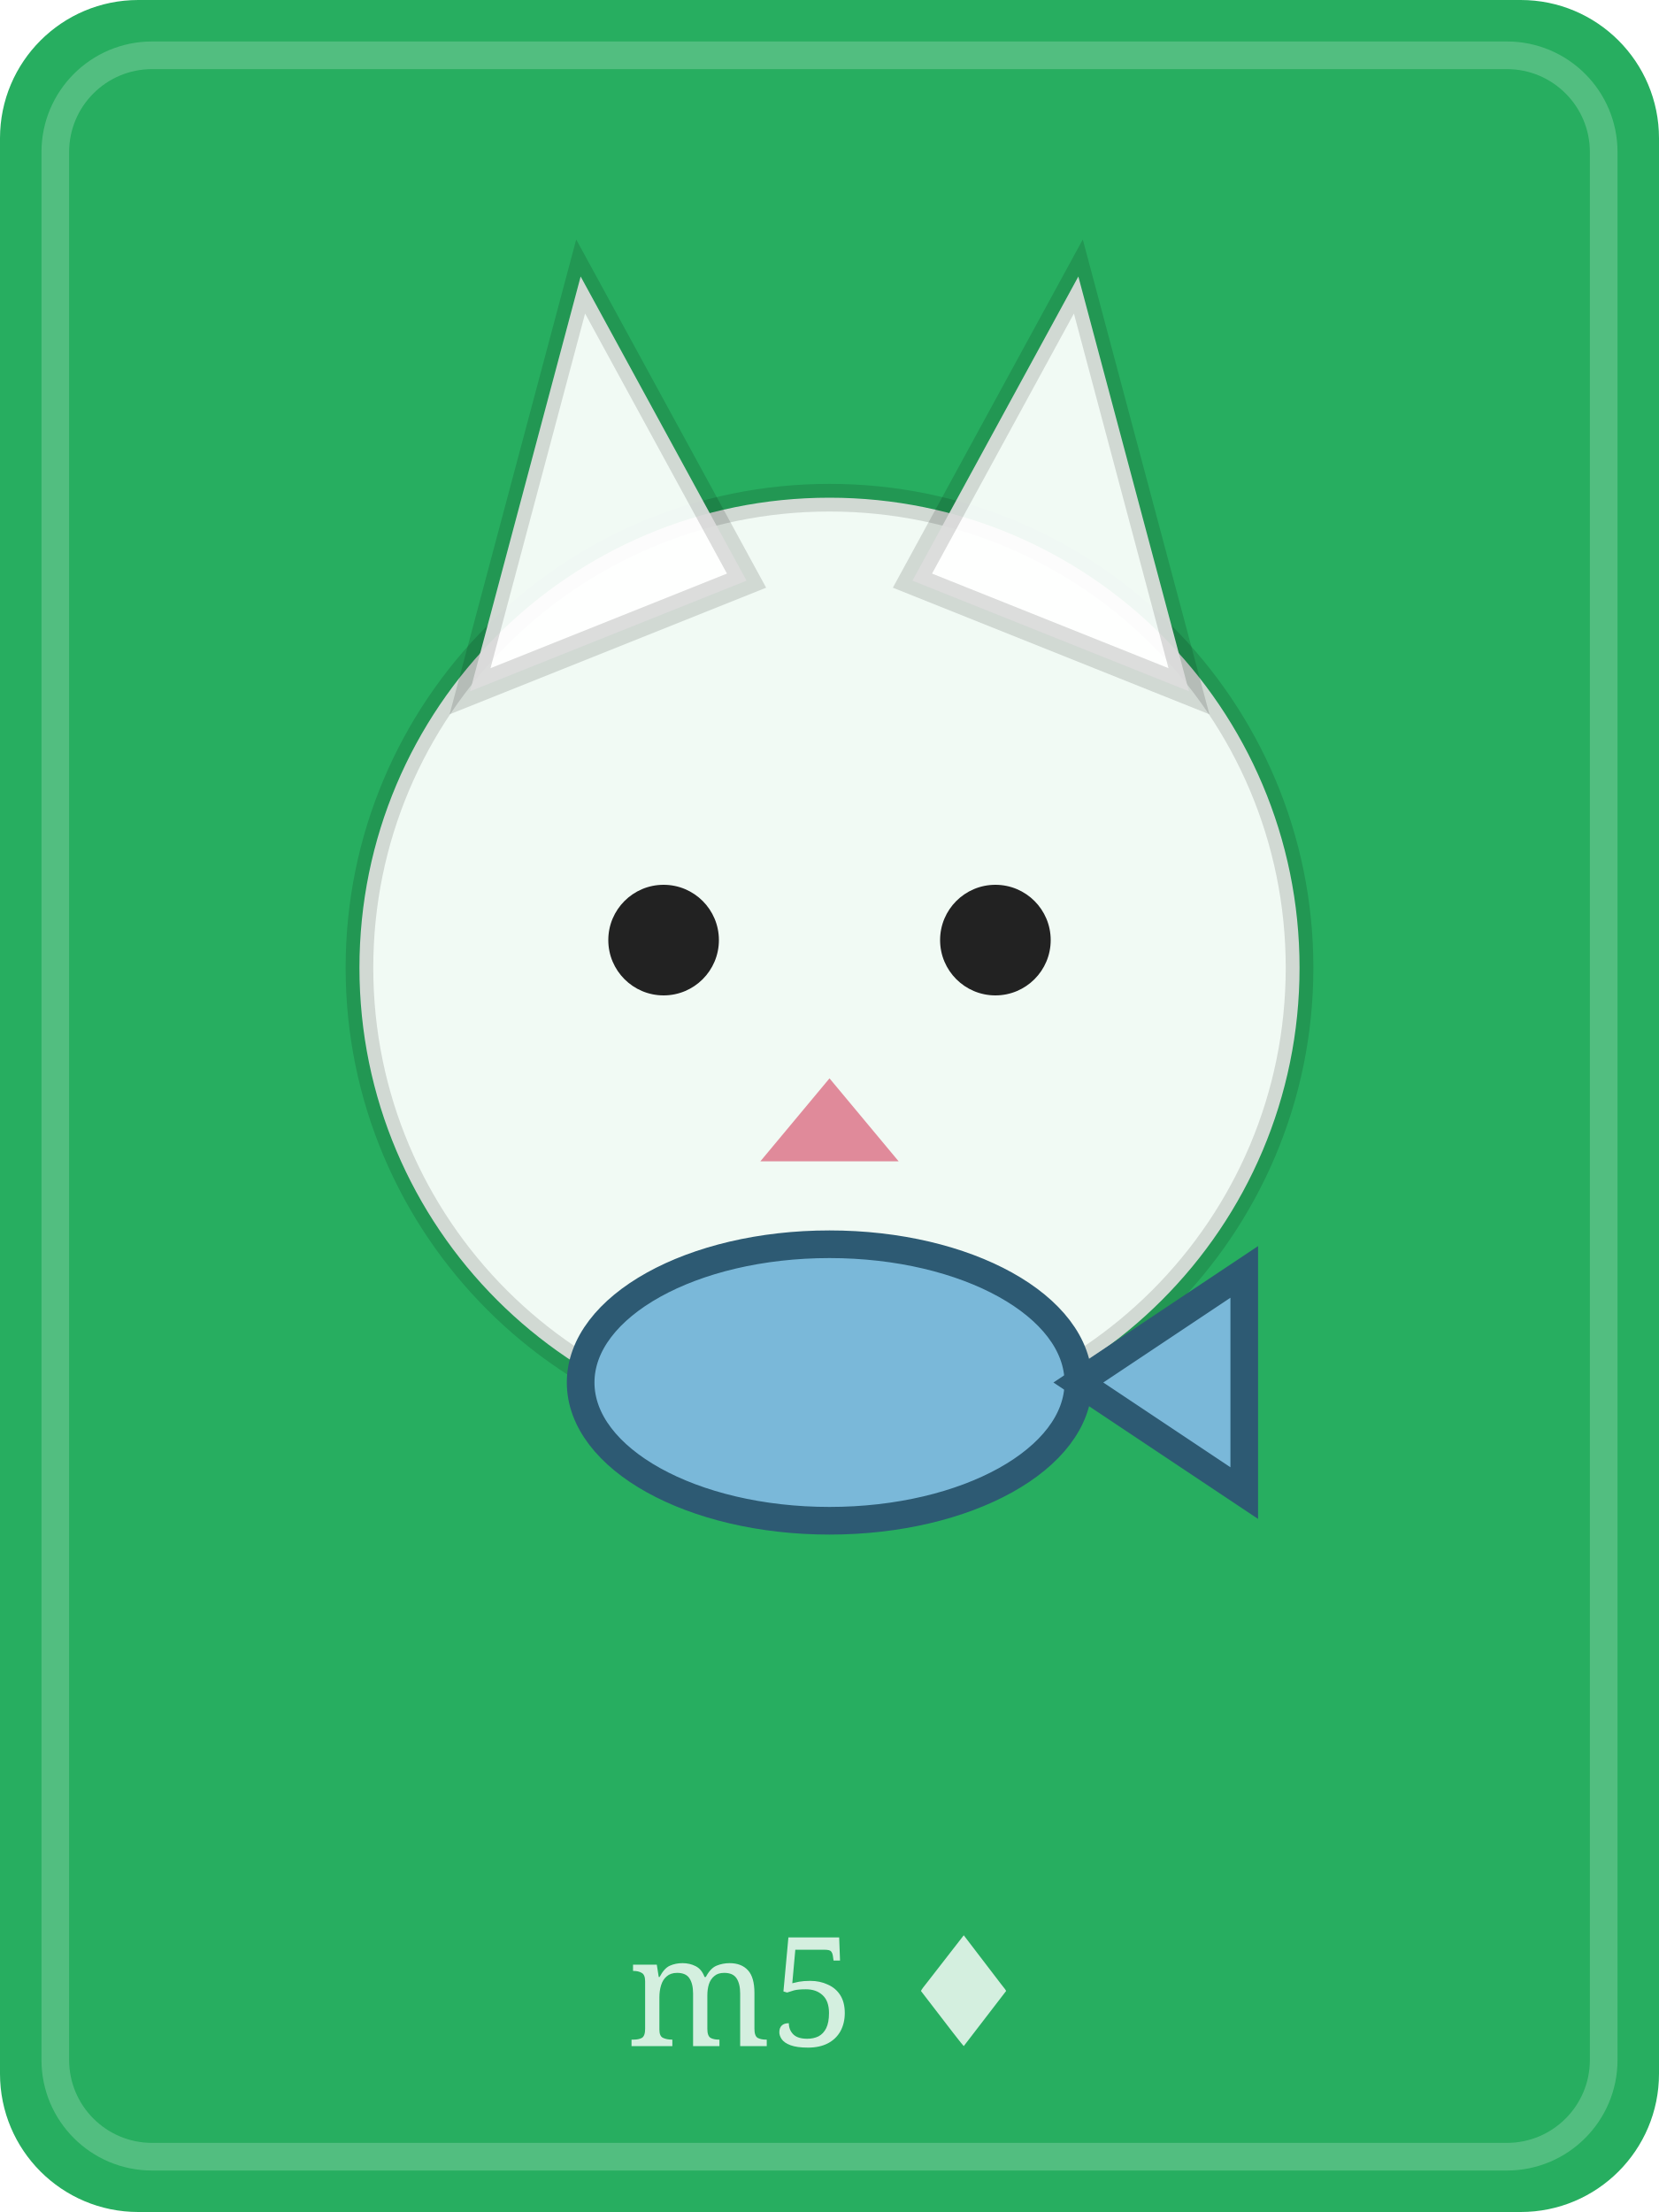
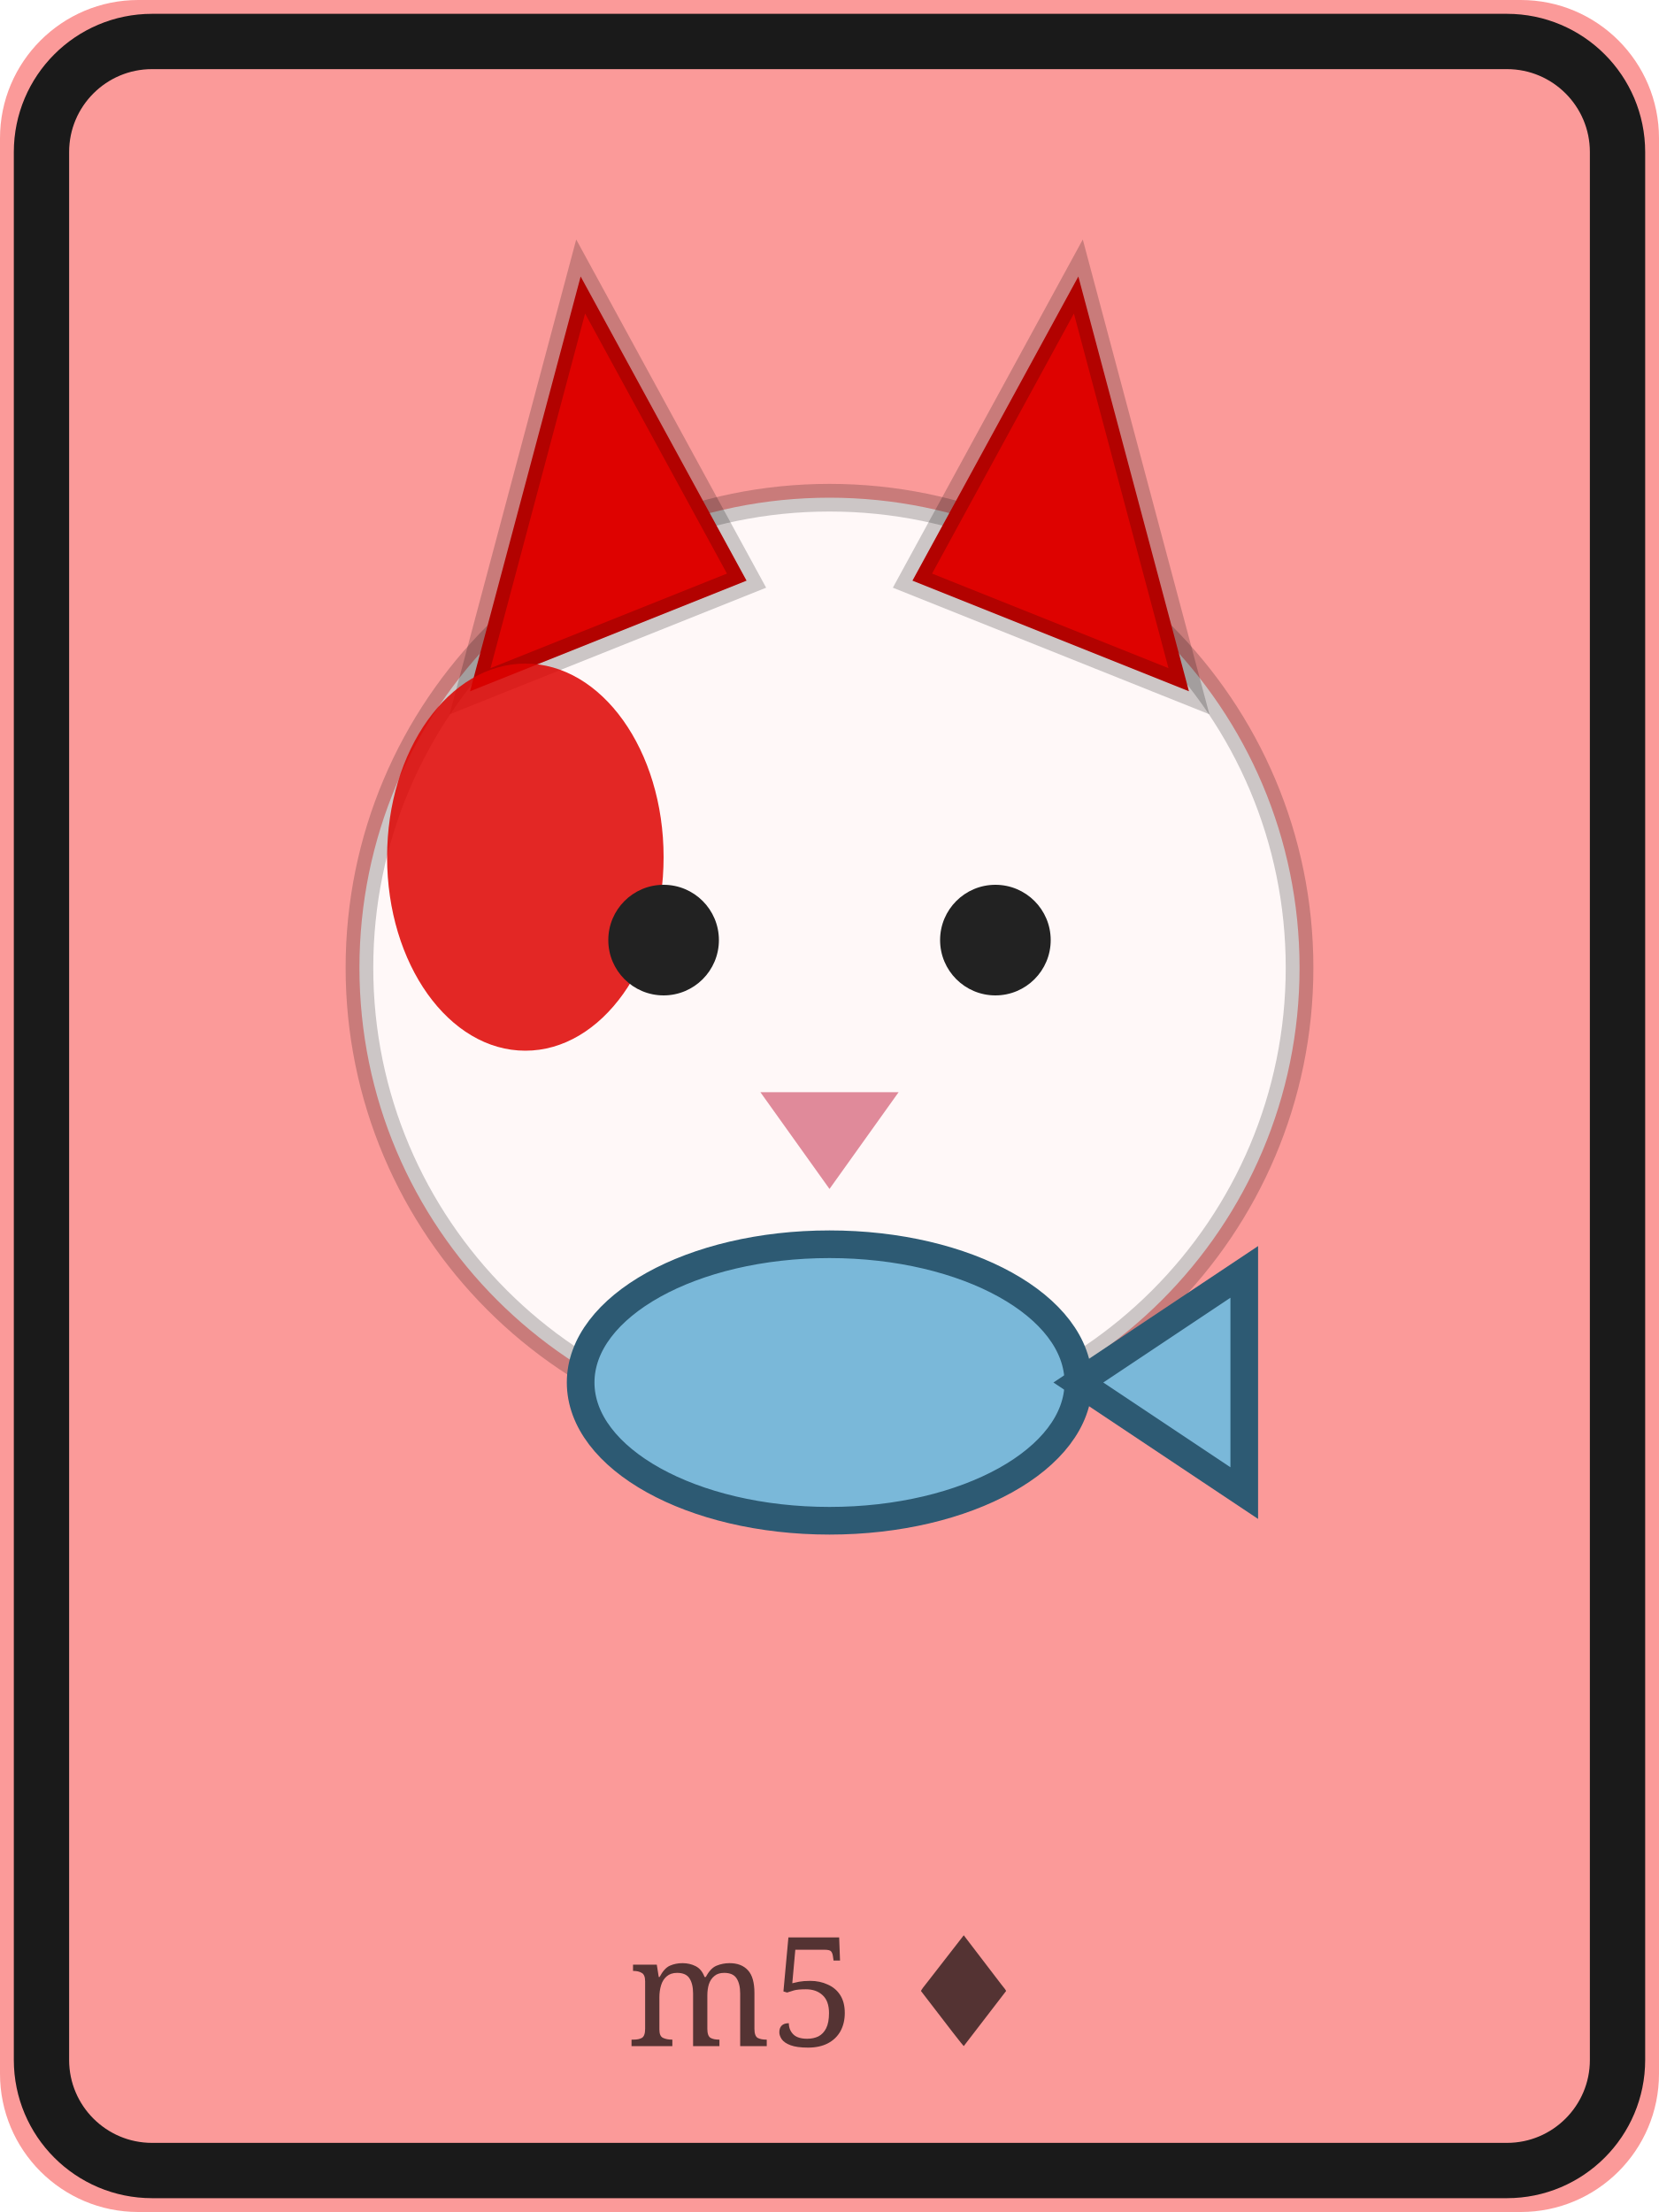
<svg xmlns="http://www.w3.org/2000/svg" viewBox="0 0 120 160">
-   <rect width="120" height="160" rx="10" fill="#27ae60" />
-   <rect x="4" y="4" width="112" height="152" rx="7" fill="none" stroke="#ffffff33" stroke-width="2" />
-   <circle cx="60" cy="70" r="34" fill="#ffffffee" stroke="#00000022" stroke-width="2" />
-   <polygon points="34,50 42,20 54,42" fill="#ffffffee" stroke="#00000022" stroke-width="2" />
-   <polygon points="86,50 78,20 66,42" fill="#ffffffee" stroke="#00000022" stroke-width="2" />
+   <rect width="120" height="160" rx="10" fill="#FB9A99" />
+   <rect x="3" y="3" width="114" height="154" rx="8" fill="none" stroke="#1a1a1a" stroke-width="4" />
+   <circle cx="60" cy="70" r="34" fill="#ffffffee" stroke="#00000033" stroke-width="2" />
+   <polygon points="34,50 42,20 54,42" fill="#de0200" stroke="#00000033" stroke-width="2" />
+   <polygon points="86,50 78,20 66,42" fill="#de0200" stroke="#00000033" stroke-width="2" />
+   <ellipse cx="38" cy="62" rx="10" ry="14" fill="#de0200" opacity="0.85" />
  <circle cx="48" cy="68" r="4" fill="#222" />
  <circle cx="72" cy="68" r="4" fill="#222" />
-   <polygon points="60,78 55,84 65,84" fill="#e08a9a" />
+   <polygon points="60,86 55,79 65,79" fill="#e08a9a" />
  <ellipse cx="60" cy="100" rx="18" ry="10" fill="#7ab8d9" stroke="#2d5a73" stroke-width="2" />
  <polygon points="78,100 90,92 90,108" fill="#7ab8d9" stroke="#2d5a73" stroke-width="2" />
-   <text x="60" y="148" font-family="Georgia,serif" font-size="11" fill="#ffffffcc" text-anchor="middle">m5 ♦</text>
+   <text x="60" y="148" font-family="Georgia,serif" font-size="11" fill="#000000aa" text-anchor="middle">m5 ♦</text>
</svg>
